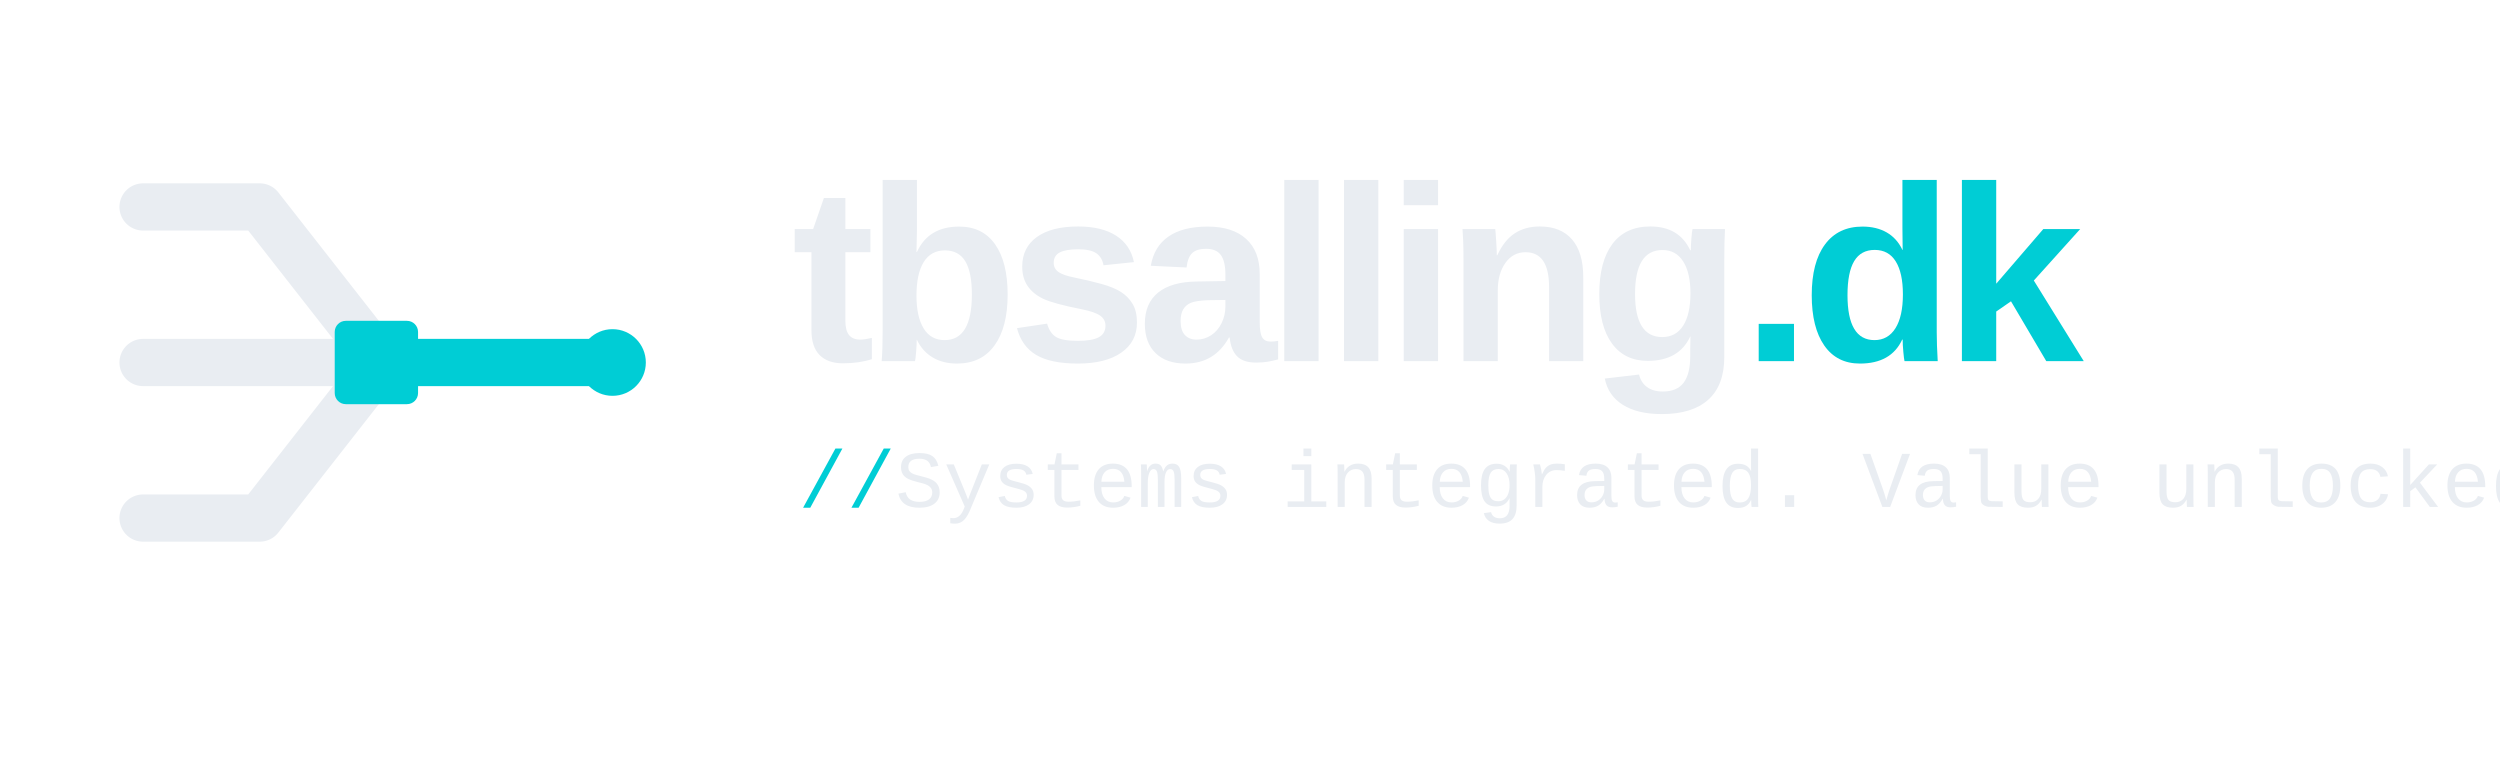
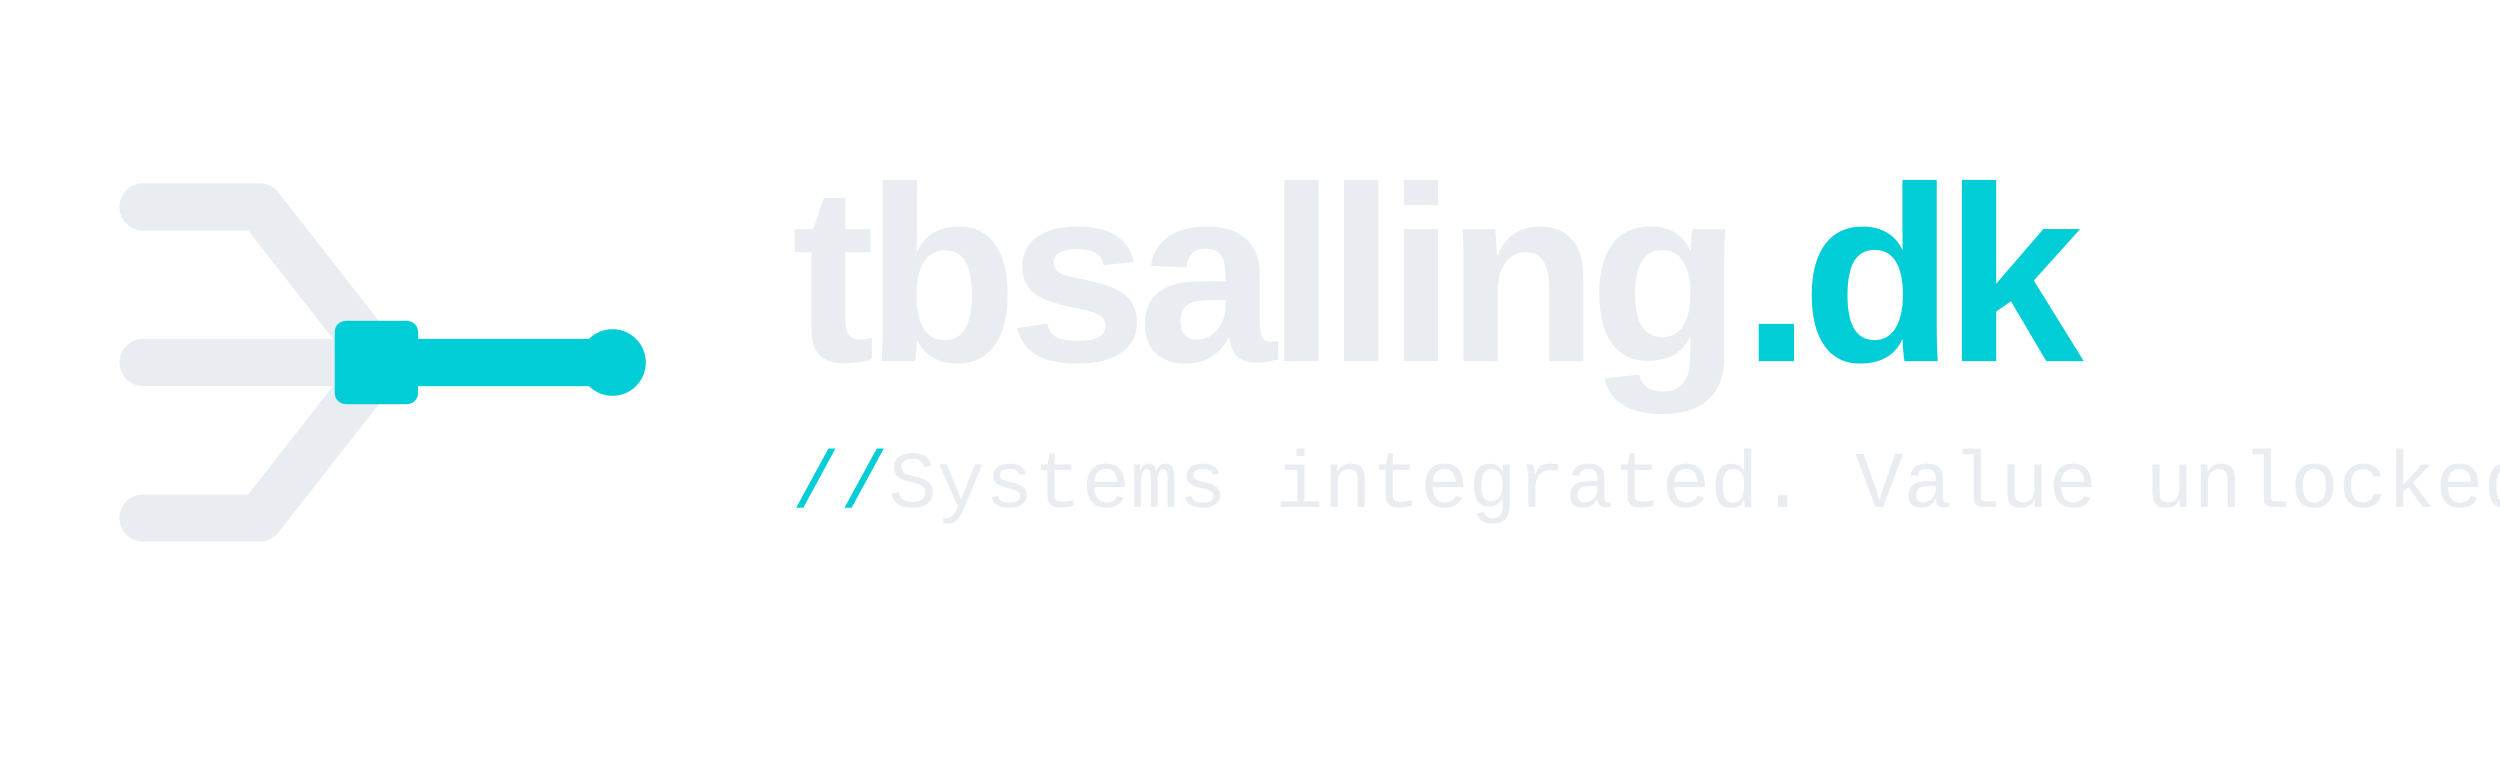
<svg xmlns="http://www.w3.org/2000/svg" viewBox="0 0 1800 560">
  <defs>
    <style>.sans{font-family:"Space Grotesk",Arial,sans-serif}.mono{font-family:"JetBrains Mono","Courier New",monospace}</style>
  </defs>
  <g transform="translate(15 5)">
    <g fill="none" stroke-linecap="round" stroke-linejoin="round">
      <path d="M88 144h84l72 92M88 256h156M88 368h84l72-92" stroke="#E9EDF2" stroke-width="34" />
      <rect x="226" y="226" width="60" height="60" rx="8" fill="#00CDD5" stroke="none" />
      <path d="M286 256h138" stroke="#00CDD5" stroke-width="34" />
      <circle cx="426" cy="256" r="24" fill="#00CDD5" stroke="none" />
    </g>
  </g>
-   <text x="570" y="260" class="sans" font-size="180" font-weight="700" letter-spacing="-7" fill="#E9EDF2">tbsalling<tspan fill="#00CDD5">.dk</tspan>
+   <text x="570" y="260" class="sans" font-size="180" font-weight="700" letter-spacing="-7" textLength="1040" lengthAdjust="spacingAndGlyphs" fill="#E9EDF2">tbsalling<tspan fill="#00CDD5">.dk</tspan>
  </text>
-   <text x="575" y="365" class="mono" font-size="58" font-weight="400" fill="#E9EDF2">
+   <text x="570" y="365" class="mono" font-size="58" font-weight="400" textLength="1040" lengthAdjust="spacingAndGlyphs" fill="#E9EDF2">
    <tspan fill="#00CDD5">// </tspan>Systems integrated. Value unlocked.</text>
</svg>
